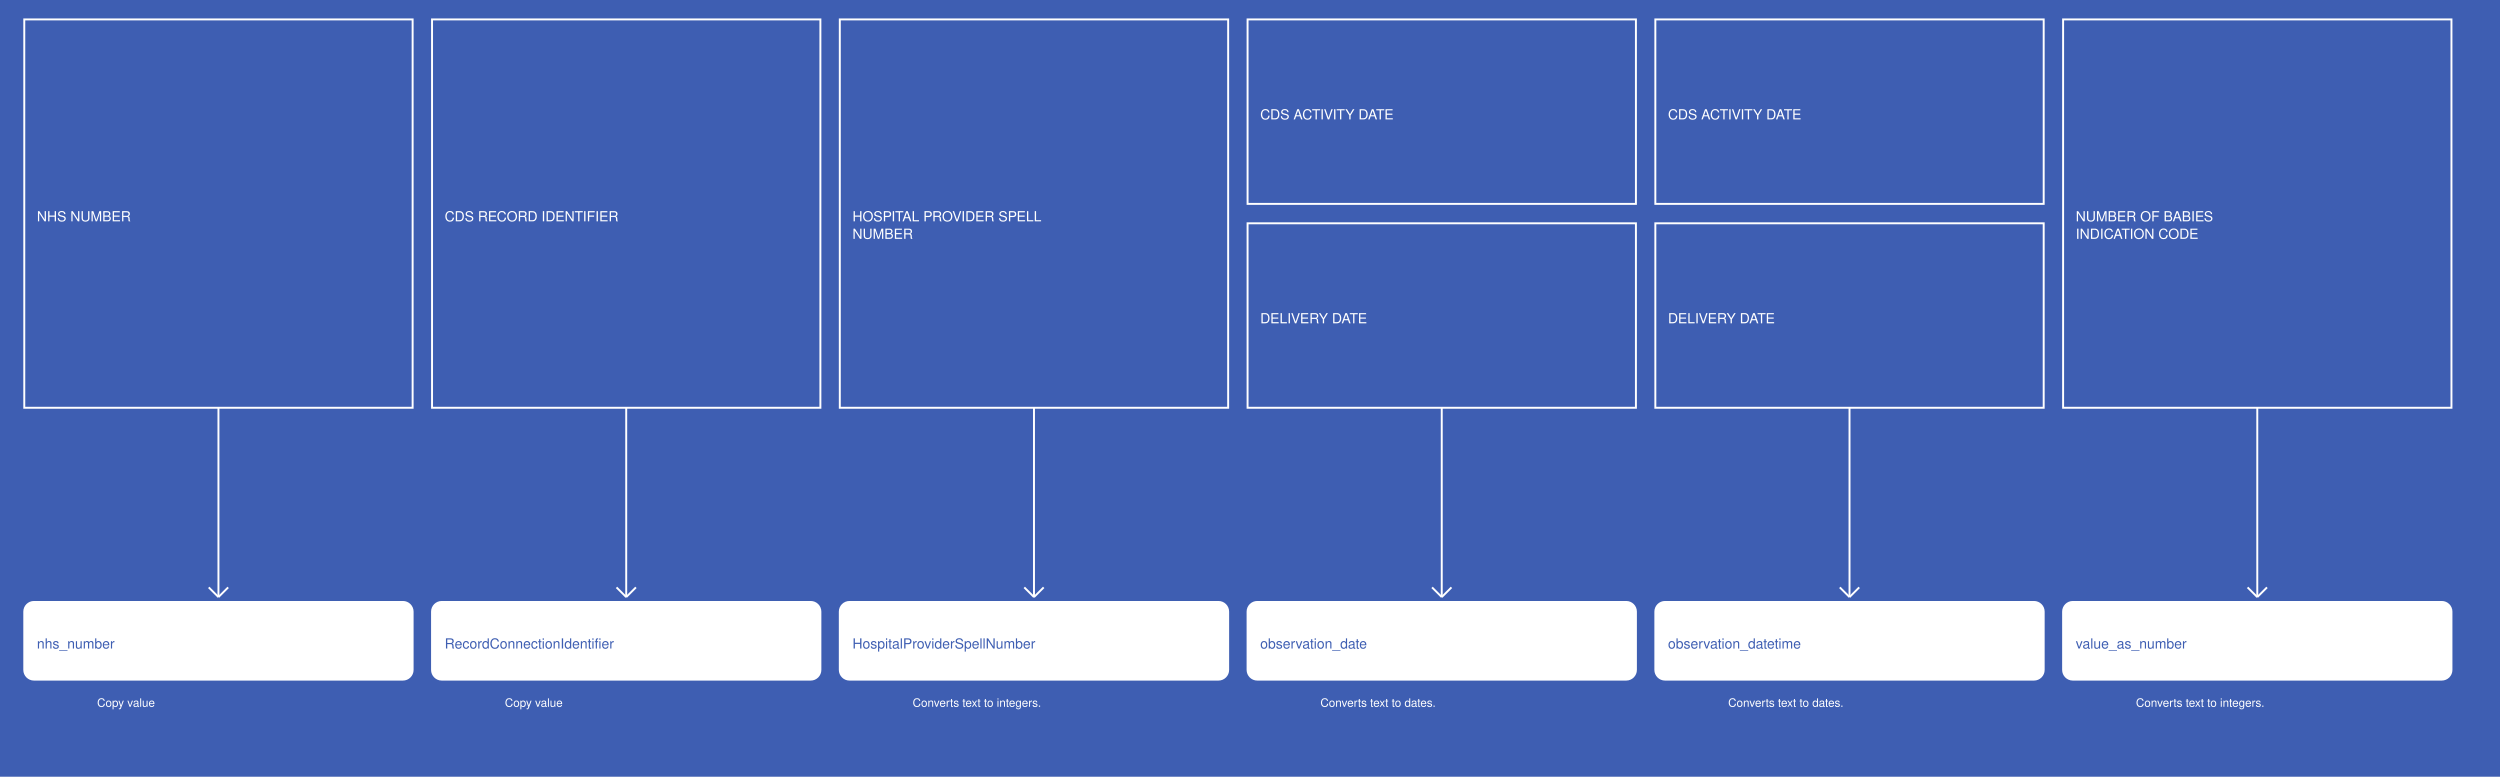
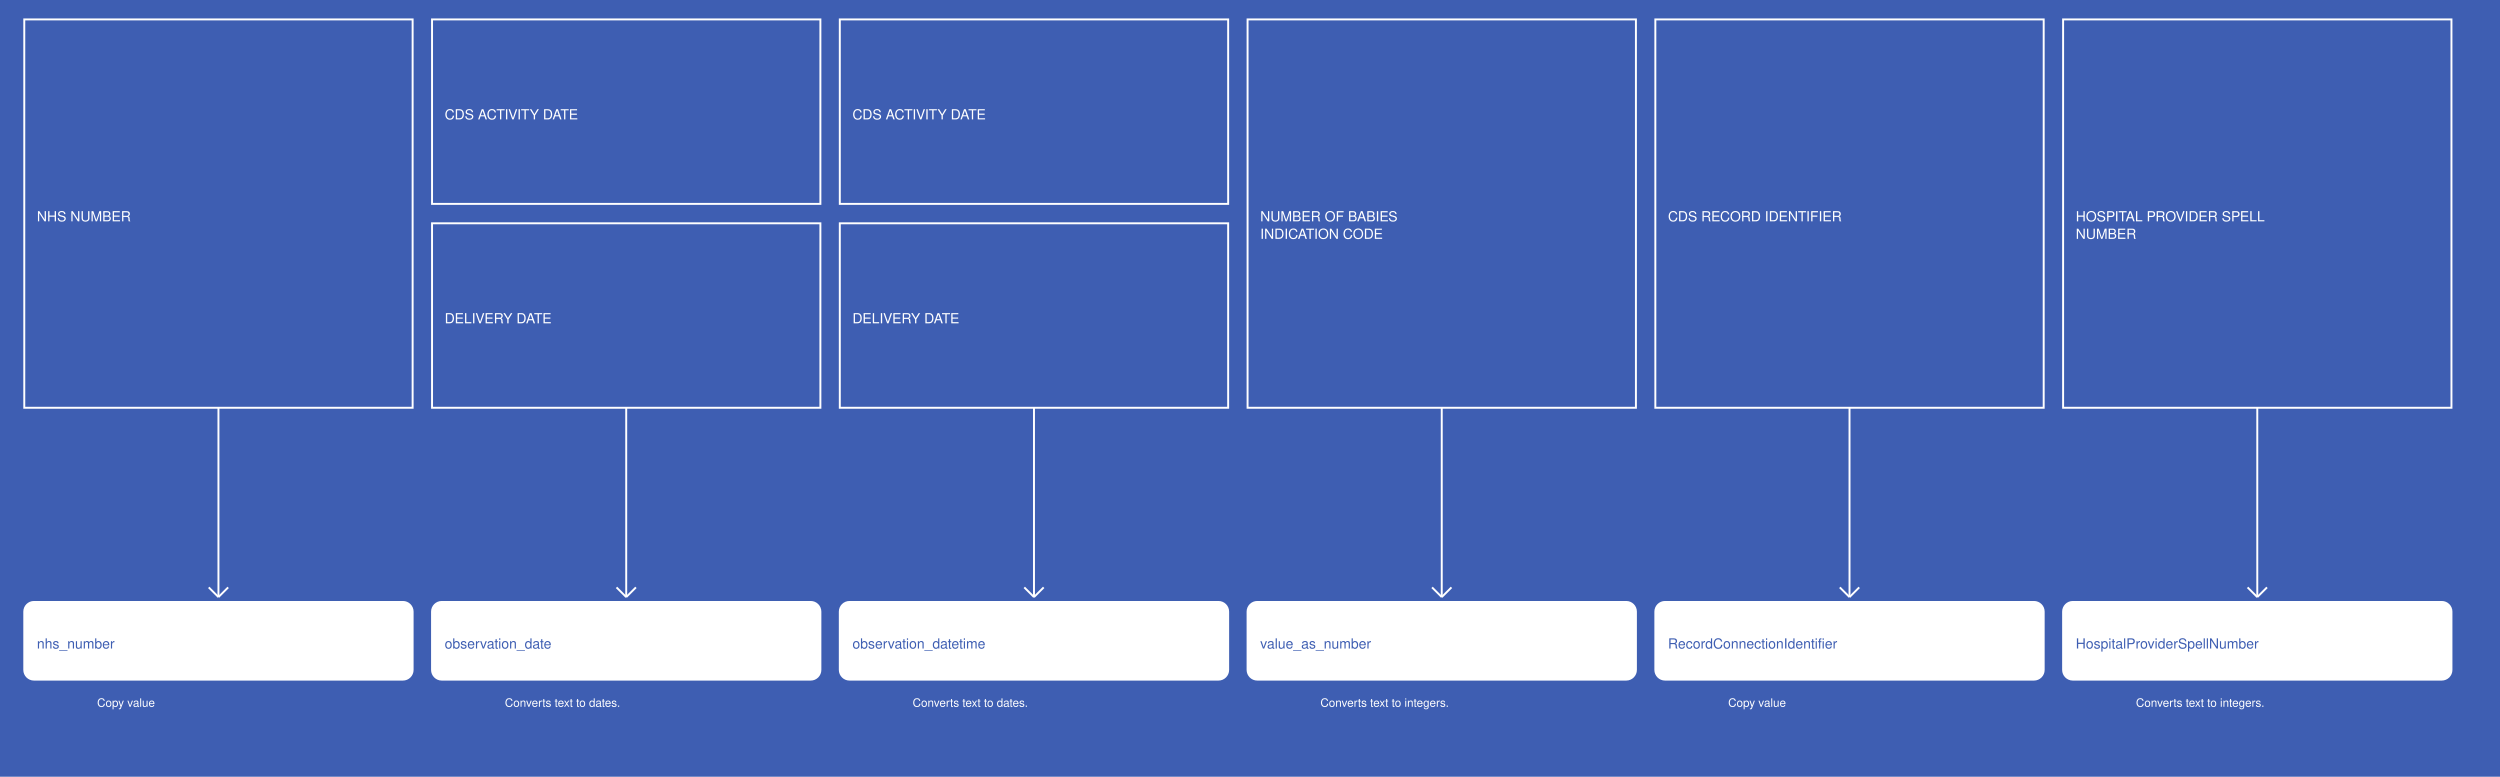
<svg xmlns="http://www.w3.org/2000/svg" width="2575" height="800">
  <rect width="100%" height="100%" fill="#3E5EB2" />
  <g>
    <rect x="25" y="20" width="400" height="400" fill="#3E5EB2" stroke="white" stroke-width="2" />
    <text x="38" y="228" fill="white" font-family="Helvetica" font-size="1.2em" text-anchor="start">NHS NUMBER</text>
  </g>
  <g>
    <line x1="225" y1="420" x2="225" y2="615" stroke="white" stroke-width="2" />
    <line x1="215" y1="605" x2="225" y2="615" stroke="white" stroke-width="2" />
    <line x1="235" y1="605" x2="225" y2="615" stroke="white" stroke-width="2" />
    <text x="100" y="728" fill="white" font-size="1em" font-family="Helvetica">Copy value</text>
  </g>
  <g>
    <rect x="25" y="620" width="400" height="80" fill="white" stroke="white" stroke-width="2" rx="10" />
    <text x="38" y="668" fill="#3E5EB2" font-family="Helvetica" font-size="1.2em" text-anchor="start">nhs_number</text>
  </g>
  <g>
-     <rect x="445" y="20" width="400" height="400" fill="#3E5EB2" stroke="white" stroke-width="2" />
-     <text x="458" y="228" fill="white" font-family="Helvetica" font-size="1.2em" text-anchor="start">CDS RECORD IDENTIFIER</text>
+     <rect x="445" y="20" width="400" height="190" fill="#3E5EB2" stroke="white" stroke-width="2" />
+     <text x="458" y="123" fill="white" font-family="Helvetica" font-size="1.2em" text-anchor="start">CDS ACTIVITY DATE</text>
+   </g>
+   <g>
+     <rect x="445" y="230" width="400" height="190" fill="#3E5EB2" stroke="white" stroke-width="2" />
+     <text x="458" y="333" fill="white" font-family="Helvetica" font-size="1.2em" text-anchor="start">DELIVERY DATE</text>
  </g>
  <g>
    <line x1="645" y1="420" x2="645" y2="615" stroke="white" stroke-width="2" />
    <line x1="635" y1="605" x2="645" y2="615" stroke="white" stroke-width="2" />
    <line x1="655" y1="605" x2="645" y2="615" stroke="white" stroke-width="2" />
-     <text x="520" y="728" fill="white" font-size="1em" font-family="Helvetica">Copy value</text>
+     <text x="520" y="728" fill="white" font-size="1em" font-family="Helvetica">Converts text to dates.</text>
  </g>
  <g>
    <rect x="445" y="620" width="400" height="80" fill="white" stroke="white" stroke-width="2" rx="10" />
-     <text x="458" y="668" fill="#3E5EB2" font-family="Helvetica" font-size="1.2em" text-anchor="start">RecordConnectionIdentifier</text>
+     <text x="458" y="668" fill="#3E5EB2" font-family="Helvetica" font-size="1.2em" text-anchor="start">observation_date</text>
  </g>
  <g>
-     <rect x="865" y="20" width="400" height="400" fill="#3E5EB2" stroke="white" stroke-width="2" />
-     <text x="878" y="228" fill="white" font-family="Helvetica" font-size="1.2em" text-anchor="start">HOSPITAL PROVIDER SPELL</text>
-     <text x="878" y="246" fill="white" font-family="Helvetica" font-size="1.2em" text-anchor="start">NUMBER</text>
+     <rect x="865" y="20" width="400" height="190" fill="#3E5EB2" stroke="white" stroke-width="2" />
+     <text x="878" y="123" fill="white" font-family="Helvetica" font-size="1.2em" text-anchor="start">CDS ACTIVITY DATE</text>
+   </g>
+   <g>
+     <rect x="865" y="230" width="400" height="190" fill="#3E5EB2" stroke="white" stroke-width="2" />
+     <text x="878" y="333" fill="white" font-family="Helvetica" font-size="1.2em" text-anchor="start">DELIVERY DATE</text>
  </g>
  <g>
    <line x1="1065" y1="420" x2="1065" y2="615" stroke="white" stroke-width="2" />
    <line x1="1055" y1="605" x2="1065" y2="615" stroke="white" stroke-width="2" />
    <line x1="1075" y1="605" x2="1065" y2="615" stroke="white" stroke-width="2" />
-     <text x="940" y="728" fill="white" font-size="1em" font-family="Helvetica">Converts text to integers.</text>
+     <text x="940" y="728" fill="white" font-size="1em" font-family="Helvetica">Converts text to dates.</text>
  </g>
  <g>
    <rect x="865" y="620" width="400" height="80" fill="white" stroke="white" stroke-width="2" rx="10" />
-     <text x="878" y="668" fill="#3E5EB2" font-family="Helvetica" font-size="1.2em" text-anchor="start">HospitalProviderSpellNumber</text>
+     <text x="878" y="668" fill="#3E5EB2" font-family="Helvetica" font-size="1.2em" text-anchor="start">observation_datetime</text>
  </g>
  <g>
-     <rect x="1285" y="20" width="400" height="190" fill="#3E5EB2" stroke="white" stroke-width="2" />
-     <text x="1298" y="123" fill="white" font-family="Helvetica" font-size="1.2em" text-anchor="start">CDS ACTIVITY DATE</text>
-   </g>
-   <g>
-     <rect x="1285" y="230" width="400" height="190" fill="#3E5EB2" stroke="white" stroke-width="2" />
-     <text x="1298" y="333" fill="white" font-family="Helvetica" font-size="1.2em" text-anchor="start">DELIVERY DATE</text>
+     <rect x="1285" y="20" width="400" height="400" fill="#3E5EB2" stroke="white" stroke-width="2" />
+     <text x="1298" y="228" fill="white" font-family="Helvetica" font-size="1.2em" text-anchor="start">NUMBER OF BABIES</text>
+     <text x="1298" y="246" fill="white" font-family="Helvetica" font-size="1.2em" text-anchor="start">INDICATION CODE</text>
  </g>
  <g>
    <line x1="1485" y1="420" x2="1485" y2="615" stroke="white" stroke-width="2" />
    <line x1="1475" y1="605" x2="1485" y2="615" stroke="white" stroke-width="2" />
    <line x1="1495" y1="605" x2="1485" y2="615" stroke="white" stroke-width="2" />
-     <text x="1360" y="728" fill="white" font-size="1em" font-family="Helvetica">Converts text to dates.</text>
+     <text x="1360" y="728" fill="white" font-size="1em" font-family="Helvetica">Converts text to integers.</text>
  </g>
  <g>
    <rect x="1285" y="620" width="400" height="80" fill="white" stroke="white" stroke-width="2" rx="10" />
-     <text x="1298" y="668" fill="#3E5EB2" font-family="Helvetica" font-size="1.2em" text-anchor="start">observation_date</text>
+     <text x="1298" y="668" fill="#3E5EB2" font-family="Helvetica" font-size="1.2em" text-anchor="start">value_as_number</text>
  </g>
  <g>
-     <rect x="1705" y="20" width="400" height="190" fill="#3E5EB2" stroke="white" stroke-width="2" />
-     <text x="1718" y="123" fill="white" font-family="Helvetica" font-size="1.2em" text-anchor="start">CDS ACTIVITY DATE</text>
-   </g>
-   <g>
-     <rect x="1705" y="230" width="400" height="190" fill="#3E5EB2" stroke="white" stroke-width="2" />
-     <text x="1718" y="333" fill="white" font-family="Helvetica" font-size="1.2em" text-anchor="start">DELIVERY DATE</text>
+     <rect x="1705" y="20" width="400" height="400" fill="#3E5EB2" stroke="white" stroke-width="2" />
+     <text x="1718" y="228" fill="white" font-family="Helvetica" font-size="1.2em" text-anchor="start">CDS RECORD IDENTIFIER</text>
  </g>
  <g>
    <line x1="1905" y1="420" x2="1905" y2="615" stroke="white" stroke-width="2" />
    <line x1="1895" y1="605" x2="1905" y2="615" stroke="white" stroke-width="2" />
    <line x1="1915" y1="605" x2="1905" y2="615" stroke="white" stroke-width="2" />
-     <text x="1780" y="728" fill="white" font-size="1em" font-family="Helvetica">Converts text to dates.</text>
+     <text x="1780" y="728" fill="white" font-size="1em" font-family="Helvetica">Copy value</text>
  </g>
  <g>
    <rect x="1705" y="620" width="400" height="80" fill="white" stroke="white" stroke-width="2" rx="10" />
-     <text x="1718" y="668" fill="#3E5EB2" font-family="Helvetica" font-size="1.2em" text-anchor="start">observation_datetime</text>
+     <text x="1718" y="668" fill="#3E5EB2" font-family="Helvetica" font-size="1.2em" text-anchor="start">RecordConnectionIdentifier</text>
  </g>
  <g>
    <rect x="2125" y="20" width="400" height="400" fill="#3E5EB2" stroke="white" stroke-width="2" />
-     <text x="2138" y="228" fill="white" font-family="Helvetica" font-size="1.2em" text-anchor="start">NUMBER OF BABIES</text>
-     <text x="2138" y="246" fill="white" font-family="Helvetica" font-size="1.2em" text-anchor="start">INDICATION CODE</text>
+     <text x="2138" y="228" fill="white" font-family="Helvetica" font-size="1.2em" text-anchor="start">HOSPITAL PROVIDER SPELL</text>
+     <text x="2138" y="246" fill="white" font-family="Helvetica" font-size="1.2em" text-anchor="start">NUMBER</text>
  </g>
  <g>
    <line x1="2325" y1="420" x2="2325" y2="615" stroke="white" stroke-width="2" />
    <line x1="2315" y1="605" x2="2325" y2="615" stroke="white" stroke-width="2" />
    <line x1="2335" y1="605" x2="2325" y2="615" stroke="white" stroke-width="2" />
    <text x="2200" y="728" fill="white" font-size="1em" font-family="Helvetica">Converts text to integers.</text>
  </g>
  <g>
    <rect x="2125" y="620" width="400" height="80" fill="white" stroke="white" stroke-width="2" rx="10" />
-     <text x="2138" y="668" fill="#3E5EB2" font-family="Helvetica" font-size="1.2em" text-anchor="start">value_as_number</text>
+     <text x="2138" y="668" fill="#3E5EB2" font-family="Helvetica" font-size="1.2em" text-anchor="start">HospitalProviderSpellNumber</text>
  </g>
</svg>
